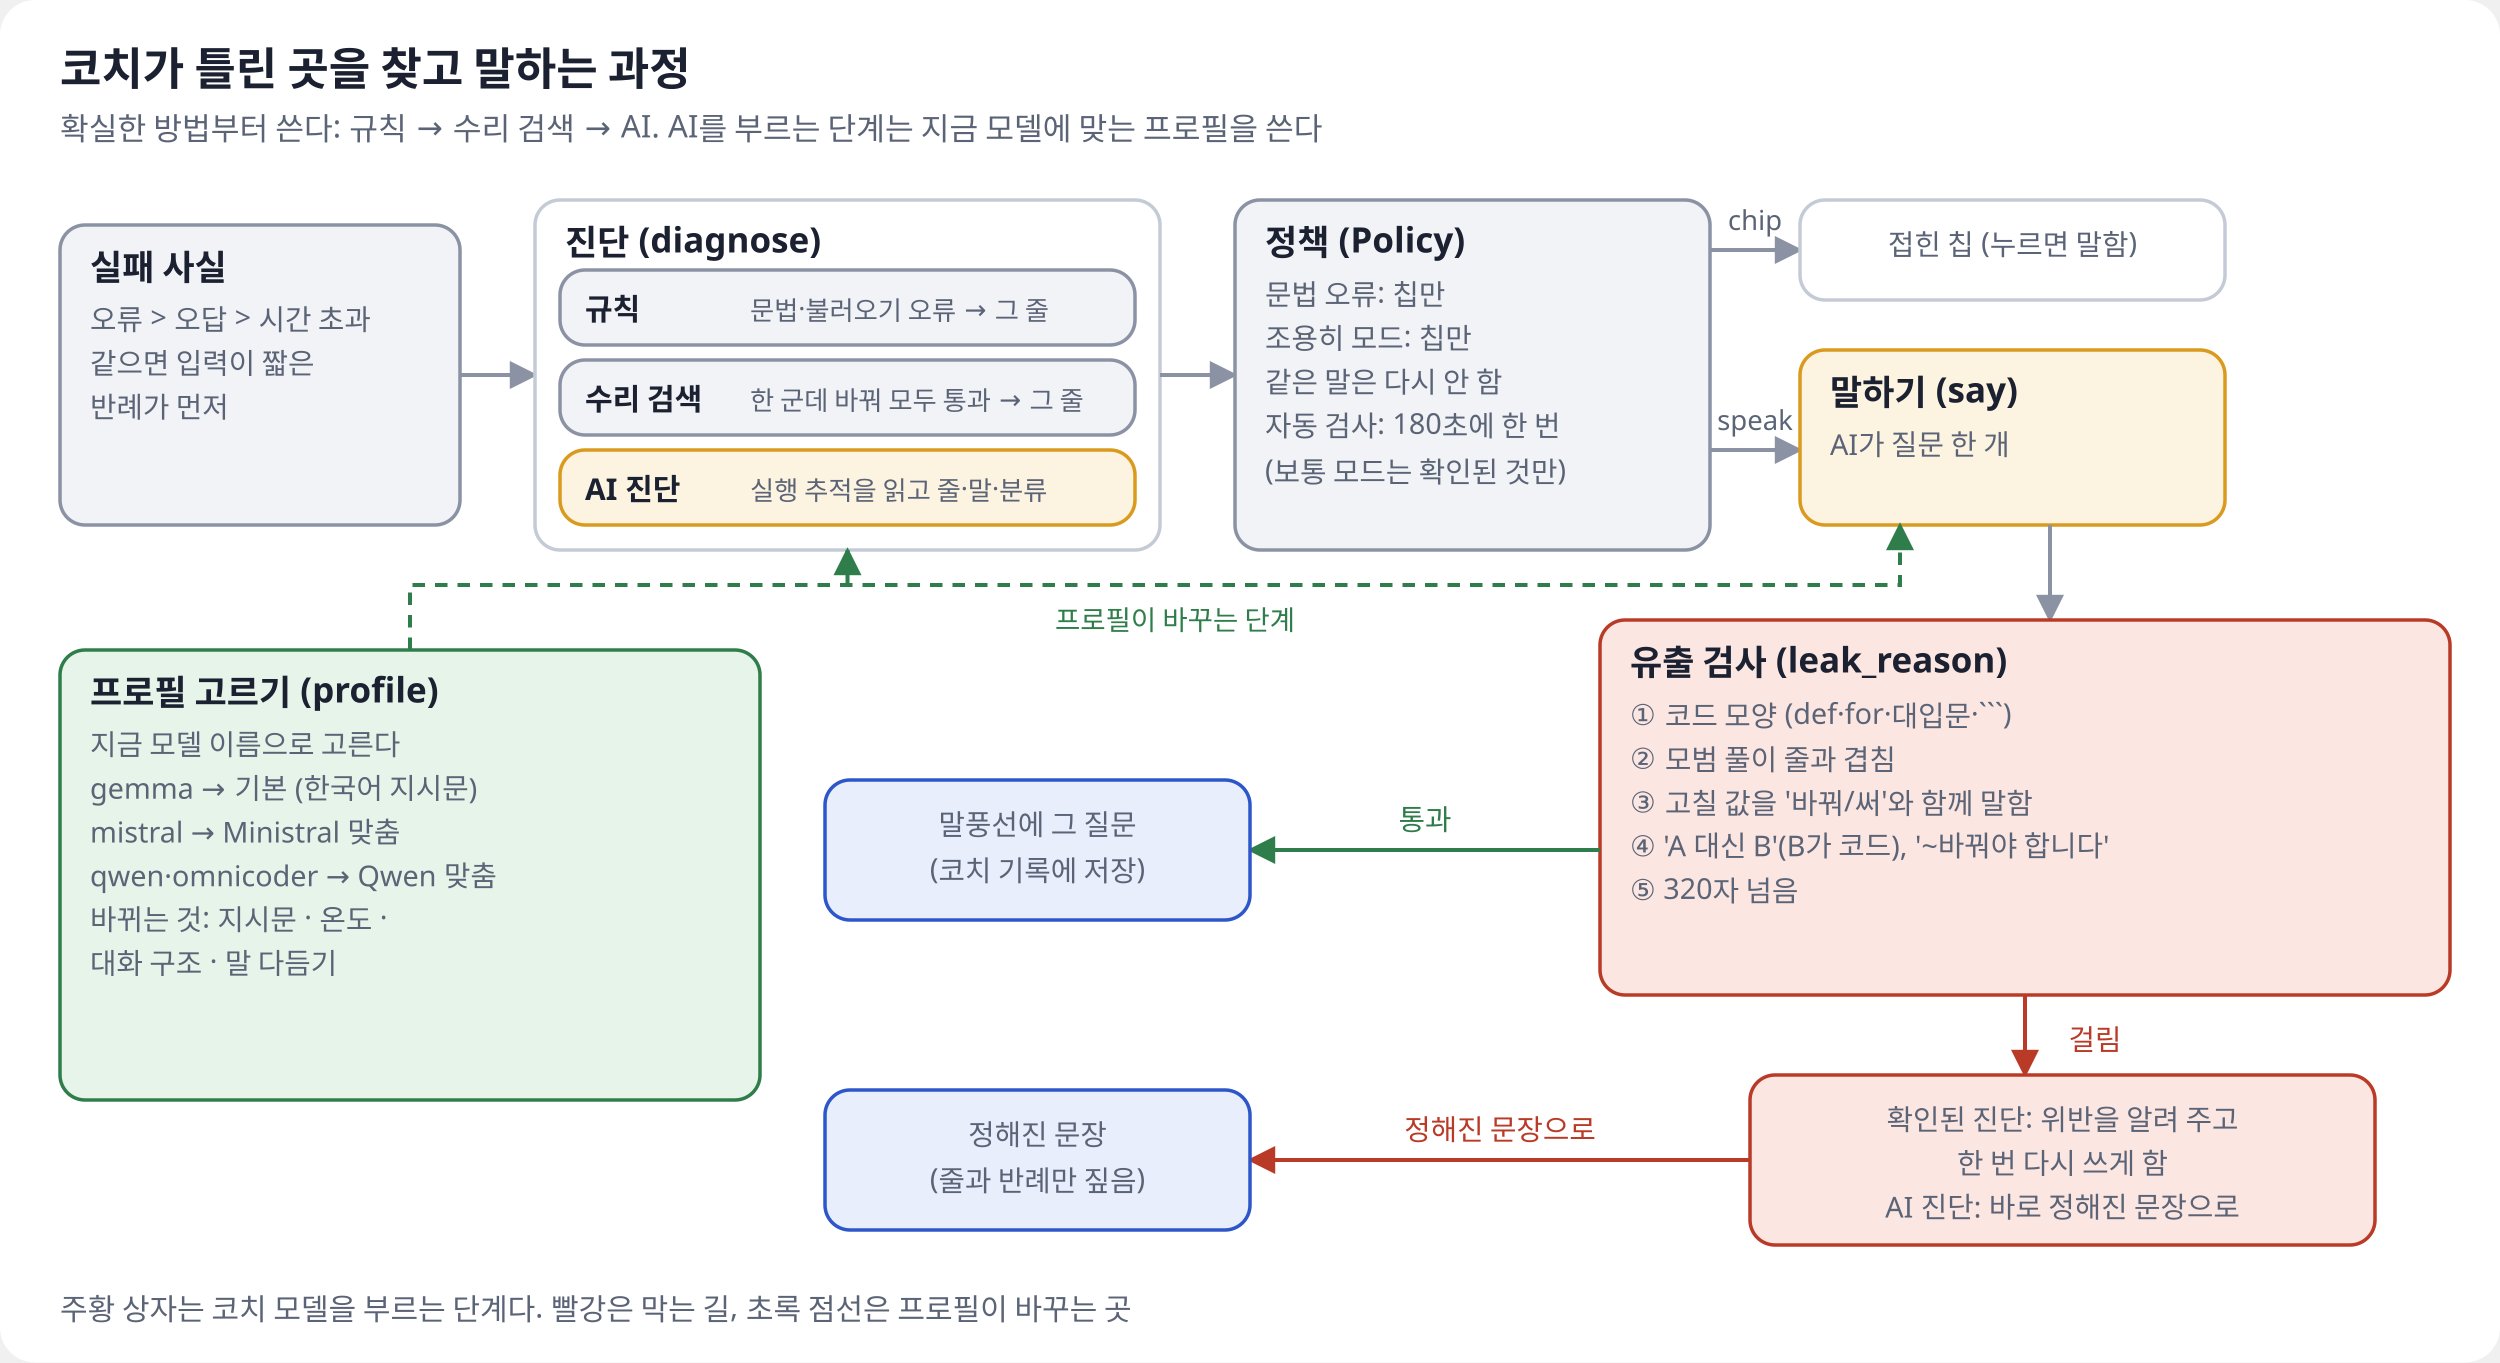
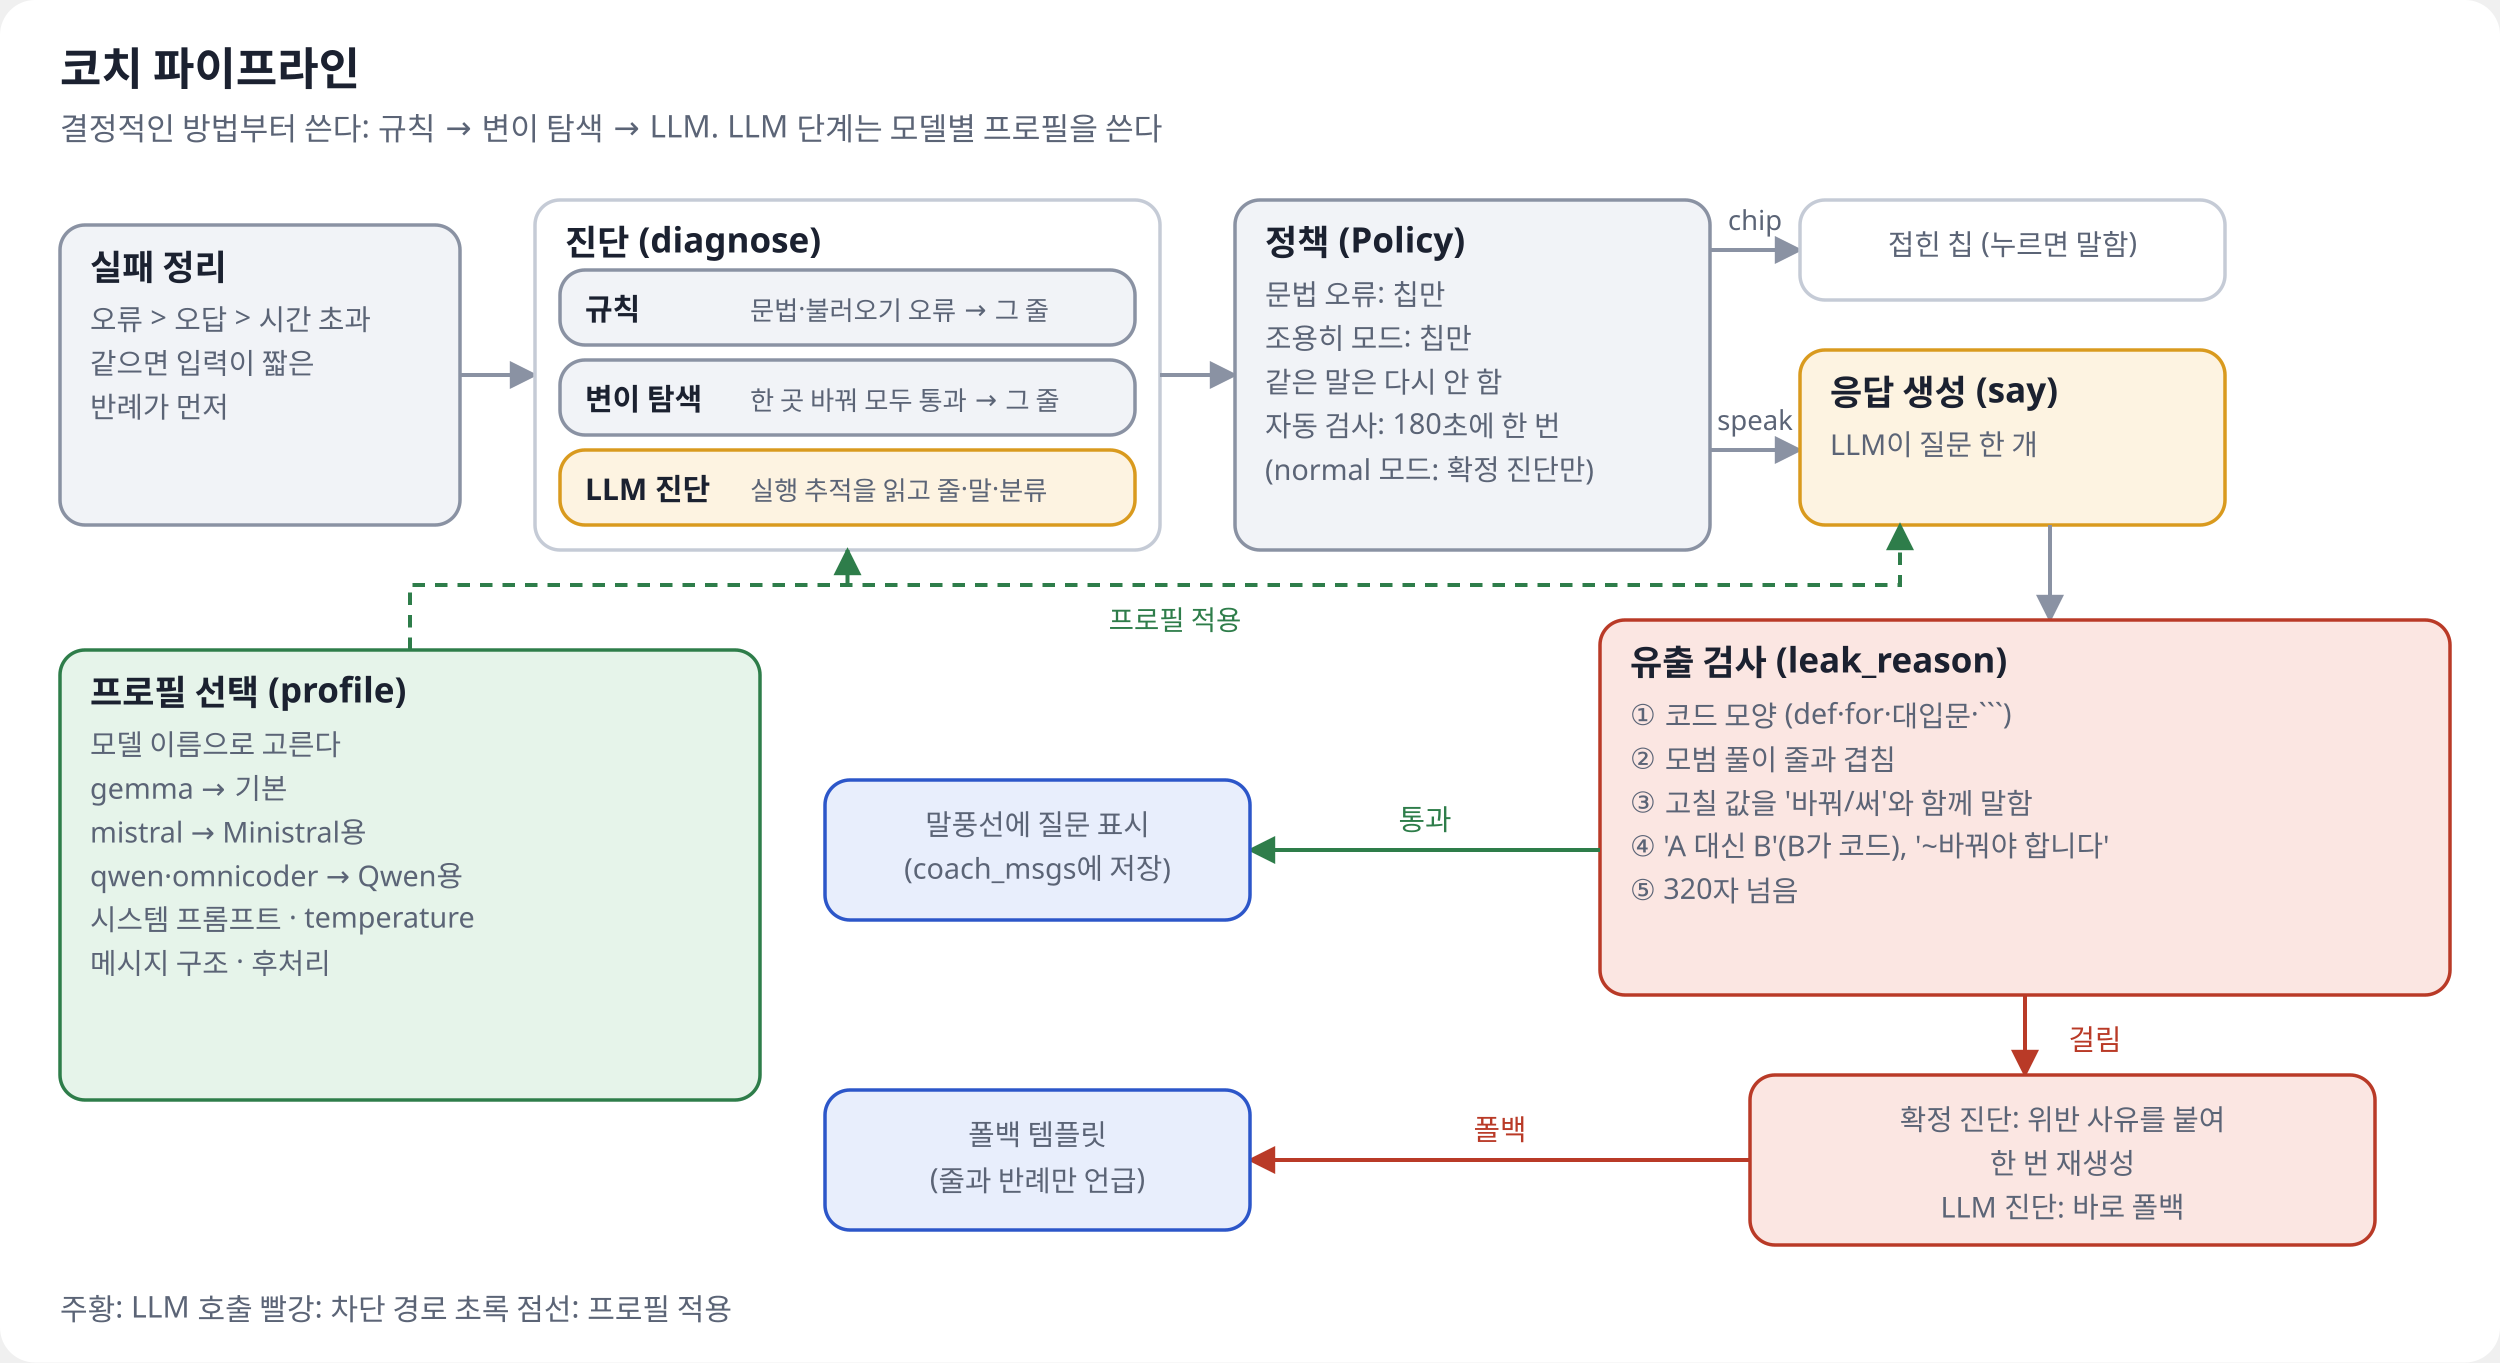
<svg xmlns="http://www.w3.org/2000/svg" viewBox="0 0 1000 545" width="1000" height="545">
  <defs>
    <marker id="a" viewBox="0 0 10 10" refX="9" refY="5" markerWidth="7" markerHeight="7" orient="auto-start-reverse">
      <path d="M0,0 L10,5 L0,10 z" fill="#8A92A3" />
    </marker>
    <marker id="b" viewBox="0 0 10 10" refX="9" refY="5" markerWidth="7" markerHeight="7" orient="auto-start-reverse">
      <path d="M0,0 L10,5 L0,10 z" fill="#2C56C9" />
    </marker>
    <marker id="c" viewBox="0 0 10 10" refX="9" refY="5" markerWidth="7" markerHeight="7" orient="auto-start-reverse">
      <path d="M0,0 L10,5 L0,10 z" fill="#D99A1E" />
    </marker>
    <marker id="r" viewBox="0 0 10 10" refX="9" refY="5" markerWidth="7" markerHeight="7" orient="auto-start-reverse">
      <path d="M0,0 L10,5 L0,10 z" fill="#B93A27" />
    </marker>
    <marker id="g" viewBox="0 0 10 10" refX="9" refY="5" markerWidth="7" markerHeight="7" orient="auto-start-reverse">
      <path d="M0,0 L10,5 L0,10 z" fill="#2E7D4A" />
    </marker>
  </defs>
  <rect width="1000" height="545" rx="14" fill="#FFFFFF" />
-   <text x="24" y="34" font-family="'Apple SD Gothic Neo','Malgun Gothic','Noto Sans KR',sans-serif" font-size="18" font-weight="700" fill="#1B2130" text-anchor="start">코치가 틀린 곳을 찾고 말하는 과정</text>
-   <text x="24" y="56" font-family="'Apple SD Gothic Neo','Malgun Gothic','Noto Sans KR',sans-serif" font-size="12.5" font-weight="400" fill="#5B6476" text-anchor="start">확실한 방법부터 쓴다: 규칙 → 수리 검색 → AI. AI를 부르는 단계는 지금 모델에 맞는 프로필을 쓴다</text>
+   <text x="24" y="34" font-family="'Apple SD Gothic Neo','Malgun Gothic','Noto Sans KR',sans-serif" font-size="18" font-weight="700" fill="#1B2130" text-anchor="start">코치 파이프라인</text>
+   <text x="24" y="56" font-family="'Apple SD Gothic Neo','Malgun Gothic','Noto Sans KR',sans-serif" font-size="12.5" font-weight="400" fill="#5B6476" text-anchor="start">결정적인 방법부터 쓴다: 규칙 → 변이 탐색 → LLM. LLM 단계는 모델별 프로필을 쓴다</text>
  <rect x="24" y="90" width="160" height="120" rx="10" fill="#F1F3F7" stroke="#8A92A3" stroke-width="1.4" />
-   <text x="36" y="112" font-family="'Apple SD Gothic Neo','Malgun Gothic','Noto Sans KR',sans-serif" font-size="14" font-weight="700" fill="#1B2130" text-anchor="start">실패 사실</text>
+   <text x="36" y="112" font-family="'Apple SD Gothic Neo','Malgun Gothic','Noto Sans KR',sans-serif" font-size="14" font-weight="700" fill="#1B2130" text-anchor="start">실패 정리</text>
  <text x="36" y="132" font-family="'Apple SD Gothic Neo','Malgun Gothic','Noto Sans KR',sans-serif" font-size="11.5" font-weight="400" fill="#5B6476" text-anchor="start">오류 &gt; 오답 &gt; 시간 초과</text>
  <text x="36" y="149.5" font-family="'Apple SD Gothic Neo','Malgun Gothic','Noto Sans KR',sans-serif" font-size="11.5" font-weight="400" fill="#5B6476" text-anchor="start">같으면 입력이 짧은</text>
  <text x="36" y="167.0" font-family="'Apple SD Gothic Neo','Malgun Gothic','Noto Sans KR',sans-serif" font-size="11.5" font-weight="400" fill="#5B6476" text-anchor="start">반례가 먼저</text>
  <path d="M184,150 L214,150" fill="none" stroke="#8A92A3" stroke-width="1.6" marker-end="url(#a)" />
  <rect x="214" y="80" width="250" height="140" rx="10" fill="#FFFFFF" stroke="#C5CBD6" stroke-width="1.4" />
  <text x="226" y="102" font-family="'Apple SD Gothic Neo','Malgun Gothic','Noto Sans KR',sans-serif" font-size="14" font-weight="700" fill="#1B2130" text-anchor="start">진단 (diagnose)</text>
  <rect x="224" y="108" width="230" height="30" rx="10" fill="#F1F3F7" stroke="#8A92A3" stroke-width="1.4" />
  <text x="234" y="128" font-family="'Apple SD Gothic Neo','Malgun Gothic','Noto Sans KR',sans-serif" font-size="12" font-weight="700" fill="#1B2130" text-anchor="start">규칙</text>
  <text x="300" y="128" font-family="'Apple SD Gothic Neo','Malgun Gothic','Noto Sans KR',sans-serif" font-size="10.5" font-weight="400" fill="#5B6476" text-anchor="start">문법·불러오기 오류 → 그 줄</text>
  <rect x="224" y="144" width="230" height="30" rx="10" fill="#F1F3F7" stroke="#8A92A3" stroke-width="1.4" />
-   <text x="234" y="164" font-family="'Apple SD Gothic Neo','Malgun Gothic','Noto Sans KR',sans-serif" font-size="12" font-weight="700" fill="#1B2130" text-anchor="start">수리 검색</text>
-   <text x="300" y="164" font-family="'Apple SD Gothic Neo','Malgun Gothic','Noto Sans KR',sans-serif" font-size="10.5" font-weight="400" fill="#5B6476" text-anchor="start">한 군데 바꿔 모두 통과 → 그 줄</text>
+   <text x="234" y="164" font-family="'Apple SD Gothic Neo','Malgun Gothic','Noto Sans KR',sans-serif" font-size="12" font-weight="700" fill="#1B2130" text-anchor="start">변이 탐색</text>
+   <text x="300" y="164" font-family="'Apple SD Gothic Neo','Malgun Gothic','Noto Sans KR',sans-serif" font-size="10.5" font-weight="400" fill="#5B6476" text-anchor="start">한 곳 바꿔 모두 통과 → 그 줄</text>
  <rect x="224" y="180" width="230" height="30" rx="10" fill="#FDF3E1" stroke="#D99A1E" stroke-width="1.4" />
-   <text x="234" y="200" font-family="'Apple SD Gothic Neo','Malgun Gothic','Noto Sans KR',sans-serif" font-size="12" font-weight="700" fill="#1B2130" text-anchor="start">AI 진단</text>
+   <text x="234" y="200" font-family="'Apple SD Gothic Neo','Malgun Gothic','Noto Sans KR',sans-serif" font-size="12" font-weight="700" fill="#1B2130" text-anchor="start">LLM 진단</text>
  <text x="300" y="200" font-family="'Apple SD Gothic Neo','Malgun Gothic','Noto Sans KR',sans-serif" font-size="10.5" font-weight="400" fill="#5B6476" text-anchor="start">실행 추적을 읽고 줄·말·분류</text>
  <path d="M464,150 L494,150" fill="none" stroke="#8A92A3" stroke-width="1.6" marker-end="url(#a)" />
  <rect x="494" y="80" width="190" height="140" rx="10" fill="#F1F3F7" stroke="#8A92A3" stroke-width="1.4" />
  <text x="506" y="102" font-family="'Apple SD Gothic Neo','Malgun Gothic','Noto Sans KR',sans-serif" font-size="14" font-weight="700" fill="#1B2130" text-anchor="start">정책 (Policy)</text>
  <text x="506" y="122" font-family="'Apple SD Gothic Neo','Malgun Gothic','Noto Sans KR',sans-serif" font-size="11.5" font-weight="400" fill="#5B6476" text-anchor="start">문법 오류: 칩만</text>
  <text x="506" y="139.5" font-family="'Apple SD Gothic Neo','Malgun Gothic','Noto Sans KR',sans-serif" font-size="11.5" font-weight="400" fill="#5B6476" text-anchor="start">조용히 모드: 칩만</text>
  <text x="506" y="157.0" font-family="'Apple SD Gothic Neo','Malgun Gothic','Noto Sans KR',sans-serif" font-size="11.5" font-weight="400" fill="#5B6476" text-anchor="start">같은 말은 다시 안 함</text>
  <text x="506" y="174.5" font-family="'Apple SD Gothic Neo','Malgun Gothic','Noto Sans KR',sans-serif" font-size="11.5" font-weight="400" fill="#5B6476" text-anchor="start">자동 검사: 180초에 한 번</text>
-   <text x="506" y="192.0" font-family="'Apple SD Gothic Neo','Malgun Gothic','Noto Sans KR',sans-serif" font-size="11.5" font-weight="400" fill="#5B6476" text-anchor="start">(보통 모드는 확인된 것만)</text>
+   <text x="506" y="192.0" font-family="'Apple SD Gothic Neo','Malgun Gothic','Noto Sans KR',sans-serif" font-size="11.5" font-weight="400" fill="#5B6476" text-anchor="start">(normal 모드: 확정 진단만)</text>
  <path d="M684,100 L720,100" fill="none" stroke="#8A92A3" stroke-width="1.6" marker-end="url(#a)" />
  <text x="702" y="92" font-family="'Apple SD Gothic Neo','Malgun Gothic','Noto Sans KR',sans-serif" font-size="11" font-weight="400" fill="#5B6476" text-anchor="middle">chip</text>
  <path d="M684,180 L720,180" fill="none" stroke="#8A92A3" stroke-width="1.6" marker-end="url(#a)" />
  <text x="702" y="172" font-family="'Apple SD Gothic Neo','Malgun Gothic','Noto Sans KR',sans-serif" font-size="11" font-weight="400" fill="#5B6476" text-anchor="middle">speak</text>
  <rect x="720" y="80" width="170" height="40" rx="10" fill="#FFFFFF" stroke="#C5CBD6" stroke-width="1.4" />
  <text x="805.0" y="102" font-family="'Apple SD Gothic Neo','Malgun Gothic','Noto Sans KR',sans-serif" font-size="11.5" font-weight="400" fill="#5B6476" text-anchor="middle">접힌 칩 (누르면 말함)</text>
  <rect x="720" y="140" width="170" height="70" rx="10" fill="#FDF3E1" stroke="#D99A1E" stroke-width="1.4" />
-   <text x="732" y="162" font-family="'Apple SD Gothic Neo','Malgun Gothic','Noto Sans KR',sans-serif" font-size="14" font-weight="700" fill="#1B2130" text-anchor="start">말하기 (say)</text>
-   <text x="732" y="182" font-family="'Apple SD Gothic Neo','Malgun Gothic','Noto Sans KR',sans-serif" font-size="11.5" font-weight="400" fill="#5B6476" text-anchor="start">AI가 질문 한 개</text>
+   <text x="732" y="162" font-family="'Apple SD Gothic Neo','Malgun Gothic','Noto Sans KR',sans-serif" font-size="14" font-weight="700" fill="#1B2130" text-anchor="start">응답 생성 (say)</text>
+   <text x="732" y="182" font-family="'Apple SD Gothic Neo','Malgun Gothic','Noto Sans KR',sans-serif" font-size="11.5" font-weight="400" fill="#5B6476" text-anchor="start">LLM이 질문 한 개</text>
  <path d="M820,210 L820,248" fill="none" stroke="#8A92A3" stroke-width="1.6" marker-end="url(#a)" />
  <rect x="640" y="248" width="340" height="150" rx="10" fill="#FBE6E2" stroke="#B93A27" stroke-width="1.4" />
  <text x="652" y="270" font-family="'Apple SD Gothic Neo','Malgun Gothic','Noto Sans KR',sans-serif" font-size="14" font-weight="700" fill="#1B2130" text-anchor="start">유출 검사 (leak_reason)</text>
  <text x="652" y="290" font-family="'Apple SD Gothic Neo','Malgun Gothic','Noto Sans KR',sans-serif" font-size="11.5" font-weight="400" fill="#5B6476" text-anchor="start">① 코드 모양 (def·for·대입문·```)</text>
  <text x="652" y="307.5" font-family="'Apple SD Gothic Neo','Malgun Gothic','Noto Sans KR',sans-serif" font-size="11.5" font-weight="400" fill="#5B6476" text-anchor="start">② 모범 풀이 줄과 겹침</text>
  <text x="652" y="325.0" font-family="'Apple SD Gothic Neo','Malgun Gothic','Noto Sans KR',sans-serif" font-size="11.5" font-weight="400" fill="#5B6476" text-anchor="start">③ 고칠 값을 '바꿔/써'와 함께 말함</text>
  <text x="652" y="342.5" font-family="'Apple SD Gothic Neo','Malgun Gothic','Noto Sans KR',sans-serif" font-size="11.5" font-weight="400" fill="#5B6476" text-anchor="start">④ 'A 대신 B'(B가 코드), '~바꿔야 합니다'</text>
  <text x="652" y="360.0" font-family="'Apple SD Gothic Neo','Malgun Gothic','Noto Sans KR',sans-serif" font-size="11.5" font-weight="400" fill="#5B6476" text-anchor="start">⑤ 320자 넘음</text>
  <path d="M640,340 L500,340" fill="none" stroke="#2E7D4A" stroke-width="1.6" marker-end="url(#g)" />
  <text x="570" y="332.0" font-family="'Apple SD Gothic Neo','Malgun Gothic','Noto Sans KR',sans-serif" font-size="11.5" font-weight="400" fill="#2E7D4A" text-anchor="middle">통과</text>
  <rect x="330" y="312" width="170" height="56" rx="10" fill="#E8EEFC" stroke="#2C56C9" stroke-width="1.4" />
-   <text x="415.0" y="334" font-family="'Apple SD Gothic Neo','Malgun Gothic','Noto Sans KR',sans-serif" font-size="11.5" font-weight="400" fill="#5B6476" text-anchor="middle">말풍선에 그 질문</text>
-   <text x="415.0" y="351.5" font-family="'Apple SD Gothic Neo','Malgun Gothic','Noto Sans KR',sans-serif" font-size="11.5" font-weight="400" fill="#5B6476" text-anchor="middle">(코치 기록에 저장)</text>
+   <text x="415.0" y="334" font-family="'Apple SD Gothic Neo','Malgun Gothic','Noto Sans KR',sans-serif" font-size="11.5" font-weight="400" fill="#5B6476" text-anchor="middle">말풍선에 질문 표시</text>
+   <text x="415.0" y="351.5" font-family="'Apple SD Gothic Neo','Malgun Gothic','Noto Sans KR',sans-serif" font-size="11.5" font-weight="400" fill="#5B6476" text-anchor="middle">(coach_msgs에 저장)</text>
  <path d="M810,398 L810,430" fill="none" stroke="#B93A27" stroke-width="1.6" marker-end="url(#r)" />
  <text x="838" y="420.0" font-family="'Apple SD Gothic Neo','Malgun Gothic','Noto Sans KR',sans-serif" font-size="11.5" font-weight="400" fill="#B93A27" text-anchor="middle">걸림</text>
  <rect x="700" y="430" width="250" height="68" rx="10" fill="#FBE6E2" stroke="#B93A27" stroke-width="1.4" />
-   <text x="825.0" y="452" font-family="'Apple SD Gothic Neo','Malgun Gothic','Noto Sans KR',sans-serif" font-size="11.5" font-weight="400" fill="#5B6476" text-anchor="middle">확인된 진단: 위반을 알려 주고</text>
-   <text x="825.0" y="469.5" font-family="'Apple SD Gothic Neo','Malgun Gothic','Noto Sans KR',sans-serif" font-size="11.5" font-weight="400" fill="#5B6476" text-anchor="middle">한 번 다시 쓰게 함</text>
-   <text x="825.0" y="487.0" font-family="'Apple SD Gothic Neo','Malgun Gothic','Noto Sans KR',sans-serif" font-size="11.5" font-weight="400" fill="#5B6476" text-anchor="middle">AI 진단: 바로 정해진 문장으로</text>
+   <text x="825.0" y="452" font-family="'Apple SD Gothic Neo','Malgun Gothic','Noto Sans KR',sans-serif" font-size="11.5" font-weight="400" fill="#5B6476" text-anchor="middle">확정 진단: 위반 사유를 붙여</text>
+   <text x="825.0" y="469.5" font-family="'Apple SD Gothic Neo','Malgun Gothic','Noto Sans KR',sans-serif" font-size="11.5" font-weight="400" fill="#5B6476" text-anchor="middle">한 번 재생성</text>
+   <text x="825.0" y="487.0" font-family="'Apple SD Gothic Neo','Malgun Gothic','Noto Sans KR',sans-serif" font-size="11.5" font-weight="400" fill="#5B6476" text-anchor="middle">LLM 진단: 바로 폴백</text>
  <path d="M700,464 L500,464" fill="none" stroke="#B93A27" stroke-width="1.6" marker-end="url(#r)" />
-   <text x="600" y="456.0" font-family="'Apple SD Gothic Neo','Malgun Gothic','Noto Sans KR',sans-serif" font-size="11.5" font-weight="400" fill="#B93A27" text-anchor="middle">정해진 문장으로</text>
+   <text x="600" y="456.0" font-family="'Apple SD Gothic Neo','Malgun Gothic','Noto Sans KR',sans-serif" font-size="11.5" font-weight="400" fill="#B93A27" text-anchor="middle">폴백</text>
  <rect x="330" y="436" width="170" height="56" rx="10" fill="#E8EEFC" stroke="#2C56C9" stroke-width="1.4" />
-   <text x="415.0" y="458" font-family="'Apple SD Gothic Neo','Malgun Gothic','Noto Sans KR',sans-serif" font-size="11.5" font-weight="400" fill="#5B6476" text-anchor="middle">정해진 문장</text>
-   <text x="415.0" y="475.5" font-family="'Apple SD Gothic Neo','Malgun Gothic','Noto Sans KR',sans-serif" font-size="11.5" font-weight="400" fill="#5B6476" text-anchor="middle">(줄과 반례만 짚음)</text>
+   <text x="415.0" y="458" font-family="'Apple SD Gothic Neo','Malgun Gothic','Noto Sans KR',sans-serif" font-size="11.5" font-weight="400" fill="#5B6476" text-anchor="middle">폴백 템플릿</text>
+   <text x="415.0" y="475.5" font-family="'Apple SD Gothic Neo','Malgun Gothic','Noto Sans KR',sans-serif" font-size="11.5" font-weight="400" fill="#5B6476" text-anchor="middle">(줄과 반례만 언급)</text>
  <rect x="24" y="260" width="280" height="180" rx="10" fill="#E6F4EA" stroke="#2E7D4A" stroke-width="1.4" />
-   <text x="36" y="282" font-family="'Apple SD Gothic Neo','Malgun Gothic','Noto Sans KR',sans-serif" font-size="14" font-weight="700" fill="#1B2130" text-anchor="start">프로필 고르기 (profile)</text>
-   <text x="36" y="302" font-family="'Apple SD Gothic Neo','Malgun Gothic','Noto Sans KR',sans-serif" font-size="11.5" font-weight="400" fill="#5B6476" text-anchor="start">지금 모델 이름으로 고른다</text>
-   <text x="36" y="319.5" font-family="'Apple SD Gothic Neo','Malgun Gothic','Noto Sans KR',sans-serif" font-size="11.5" font-weight="400" fill="#5B6476" text-anchor="start">gemma → 기본 (한국어 지시문)</text>
-   <text x="36" y="337.0" font-family="'Apple SD Gothic Neo','Malgun Gothic','Noto Sans KR',sans-serif" font-size="11.5" font-weight="400" fill="#5B6476" text-anchor="start">mistral → Ministral 맞춤</text>
-   <text x="36" y="354.5" font-family="'Apple SD Gothic Neo','Malgun Gothic','Noto Sans KR',sans-serif" font-size="11.5" font-weight="400" fill="#5B6476" text-anchor="start">qwen·omnicoder → Qwen 맞춤</text>
-   <text x="36" y="372.0" font-family="'Apple SD Gothic Neo','Malgun Gothic','Noto Sans KR',sans-serif" font-size="11.5" font-weight="400" fill="#5B6476" text-anchor="start">바뀌는 것: 지시문 · 온도 ·</text>
-   <text x="36" y="389.5" font-family="'Apple SD Gothic Neo','Malgun Gothic','Noto Sans KR',sans-serif" font-size="11.5" font-weight="400" fill="#5B6476" text-anchor="start">대화 구조 · 말 다듬기</text>
+   <text x="36" y="282" font-family="'Apple SD Gothic Neo','Malgun Gothic','Noto Sans KR',sans-serif" font-size="14" font-weight="700" fill="#1B2130" text-anchor="start">프로필 선택 (profile)</text>
+   <text x="36" y="302" font-family="'Apple SD Gothic Neo','Malgun Gothic','Noto Sans KR',sans-serif" font-size="11.5" font-weight="400" fill="#5B6476" text-anchor="start">모델 이름으로 고른다</text>
+   <text x="36" y="319.5" font-family="'Apple SD Gothic Neo','Malgun Gothic','Noto Sans KR',sans-serif" font-size="11.5" font-weight="400" fill="#5B6476" text-anchor="start">gemma → 기본</text>
+   <text x="36" y="337.0" font-family="'Apple SD Gothic Neo','Malgun Gothic','Noto Sans KR',sans-serif" font-size="11.5" font-weight="400" fill="#5B6476" text-anchor="start">mistral → Ministral용</text>
+   <text x="36" y="354.5" font-family="'Apple SD Gothic Neo','Malgun Gothic','Noto Sans KR',sans-serif" font-size="11.5" font-weight="400" fill="#5B6476" text-anchor="start">qwen·omnicoder → Qwen용</text>
+   <text x="36" y="372.0" font-family="'Apple SD Gothic Neo','Malgun Gothic','Noto Sans KR',sans-serif" font-size="11.5" font-weight="400" fill="#5B6476" text-anchor="start">시스템 프롬프트 · temperature</text>
+   <text x="36" y="389.5" font-family="'Apple SD Gothic Neo','Malgun Gothic','Noto Sans KR',sans-serif" font-size="11.5" font-weight="400" fill="#5B6476" text-anchor="start">메시지 구조 · 후처리</text>
  <path d="M164,260 L164,234 L760,234 L760,210" fill="none" stroke="#2E7D4A" stroke-width="1.6" stroke-dasharray="5 4" marker-end="url(#g)" />
  <path d="M339,234 L339,220" fill="none" stroke="#2E7D4A" stroke-width="1.6" stroke-dasharray="5 4" marker-end="url(#g)" />
-   <text x="470" y="252" font-family="'Apple SD Gothic Neo','Malgun Gothic','Noto Sans KR',sans-serif" font-size="11" font-weight="400" fill="#2E7D4A" text-anchor="middle">프로필이 바꾸는 단계</text>
-   <text x="24" y="528" font-family="'Apple SD Gothic Neo','Malgun Gothic','Noto Sans KR',sans-serif" font-size="12" font-weight="400" fill="#5B6476" text-anchor="start">주황 상자는 코치 모델을 부르는 단계다. 빨강은 막는 길, 초록 점선은 프로필이 바꾸는 곳</text>
+   <text x="470" y="252" font-family="'Apple SD Gothic Neo','Malgun Gothic','Noto Sans KR',sans-serif" font-size="11" font-weight="400" fill="#2E7D4A" text-anchor="middle">프로필 적용</text>
+   <text x="24" y="528" font-family="'Apple SD Gothic Neo','Malgun Gothic','Noto Sans KR',sans-serif" font-size="12" font-weight="400" fill="#5B6476" text-anchor="start">주황: LLM 호출   빨강: 차단 경로   초록 점선: 프로필 적용</text>
</svg>
